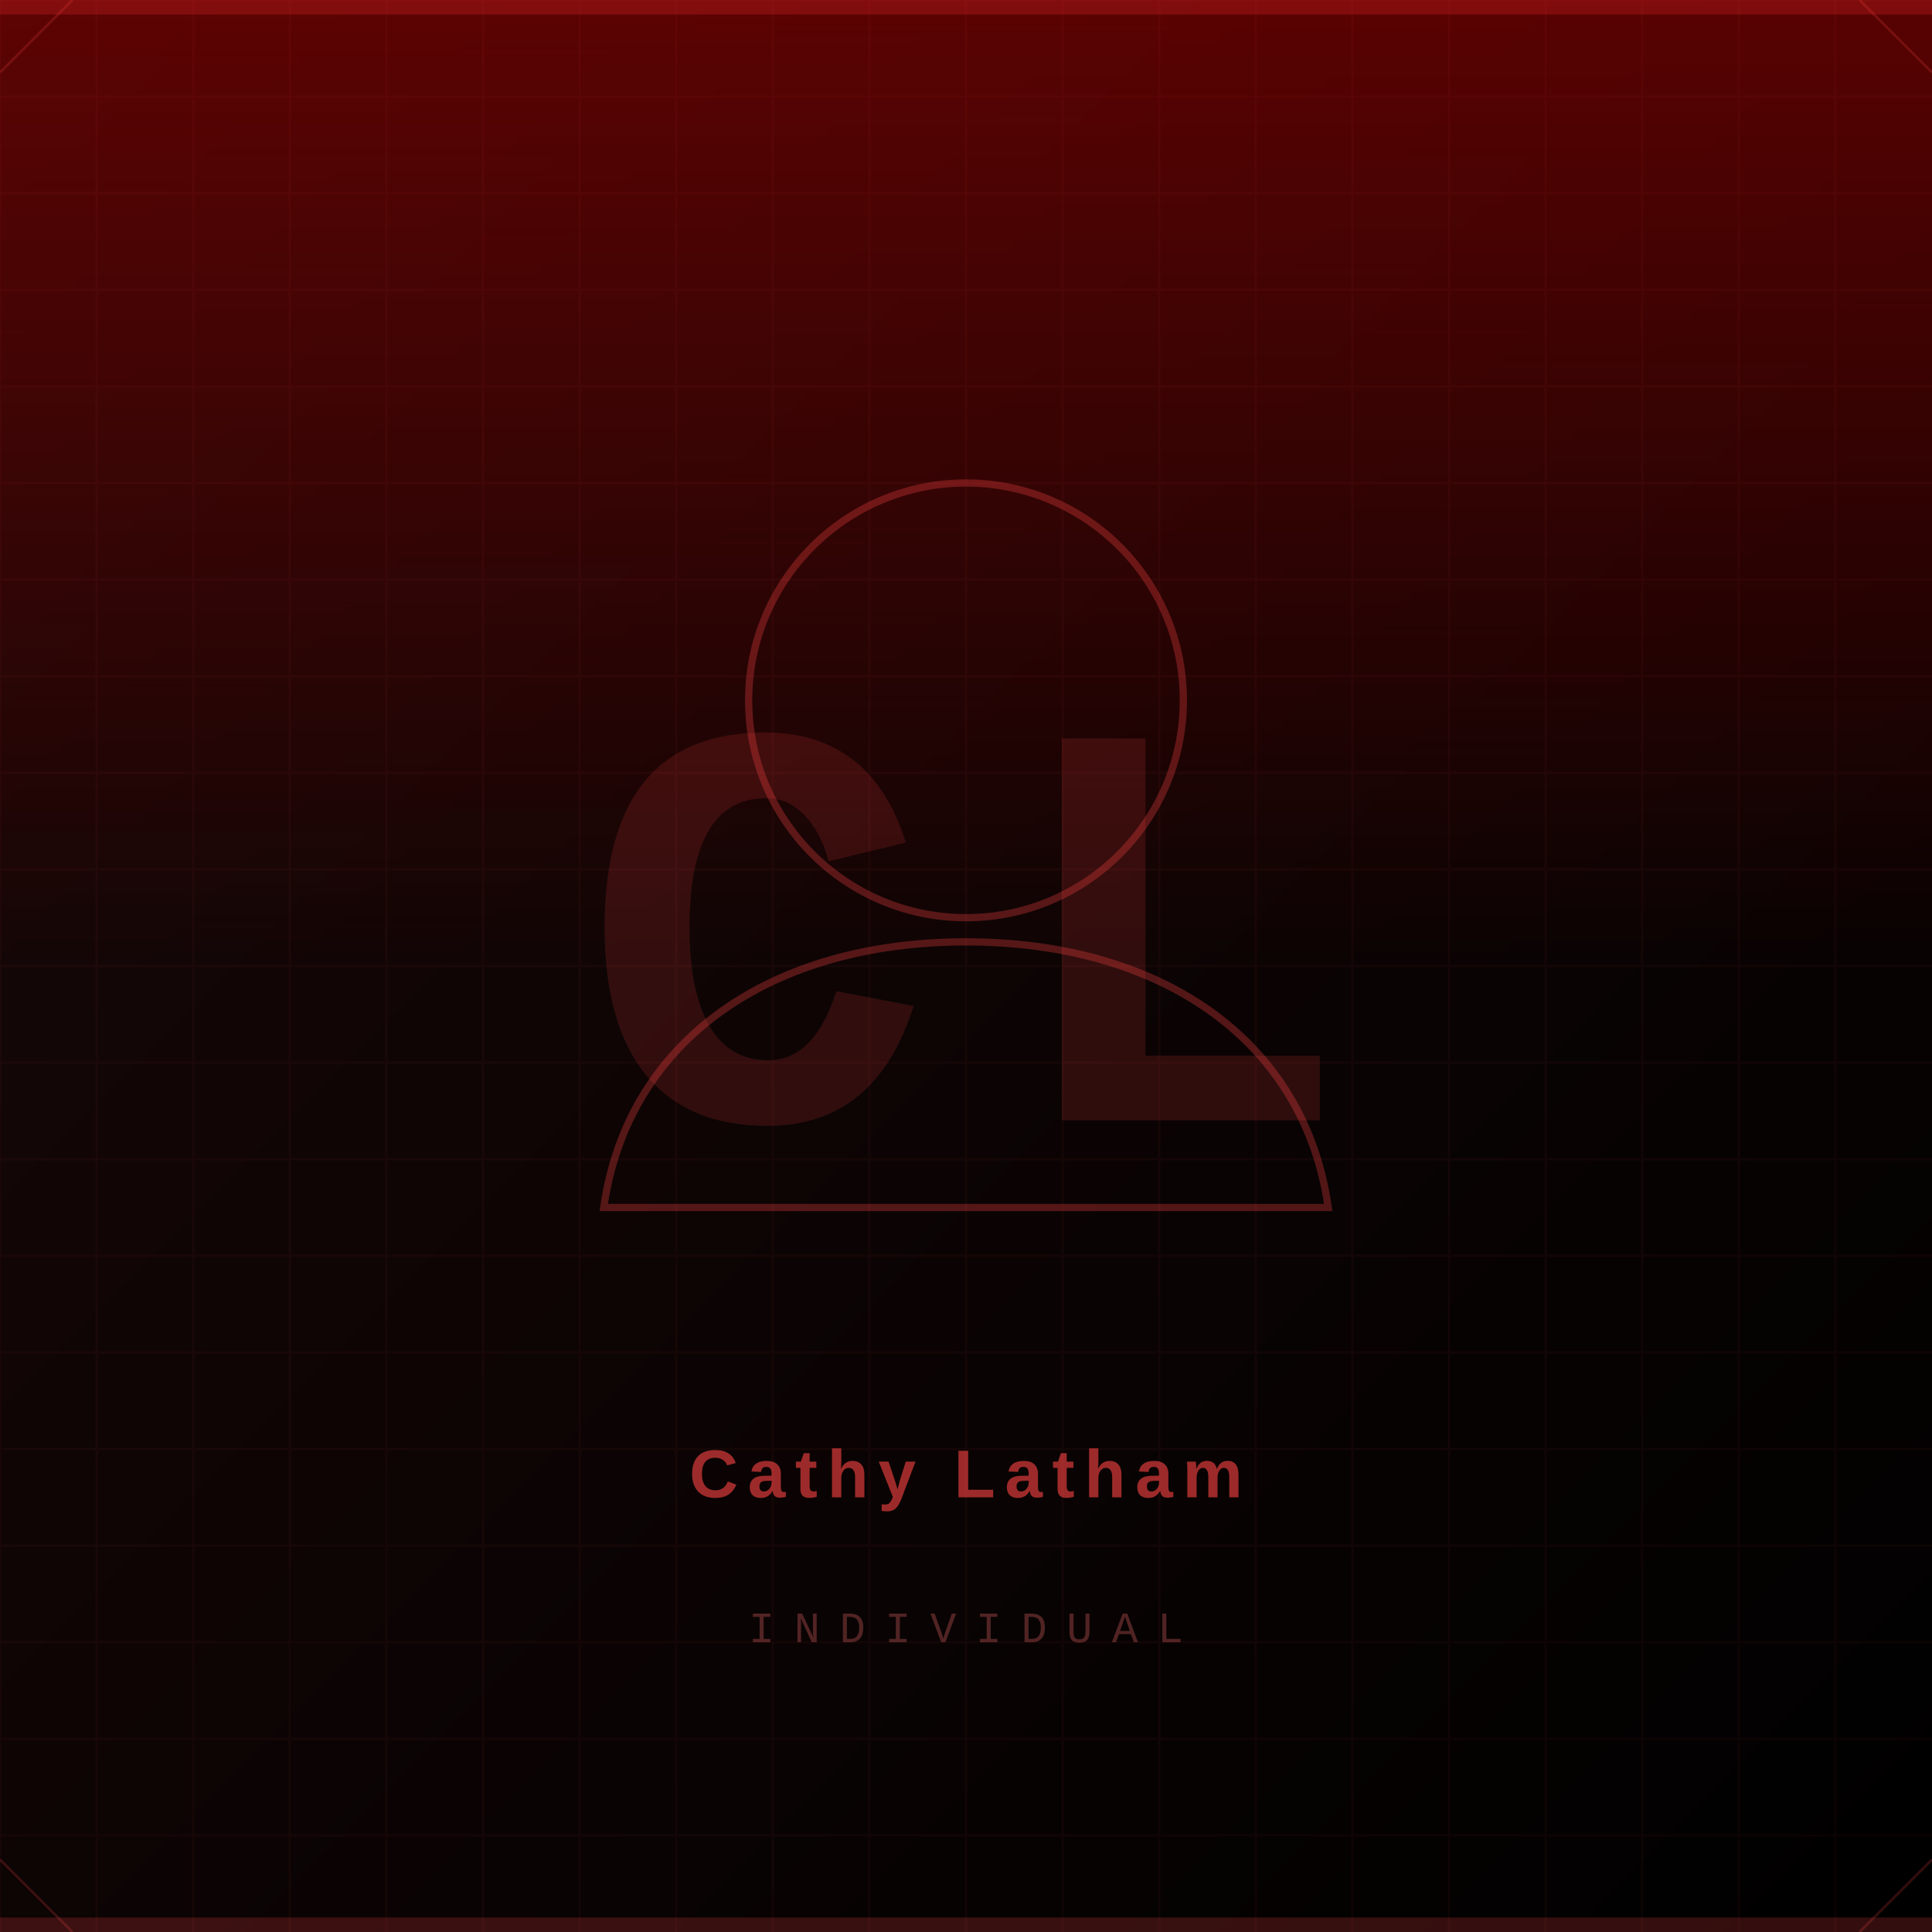
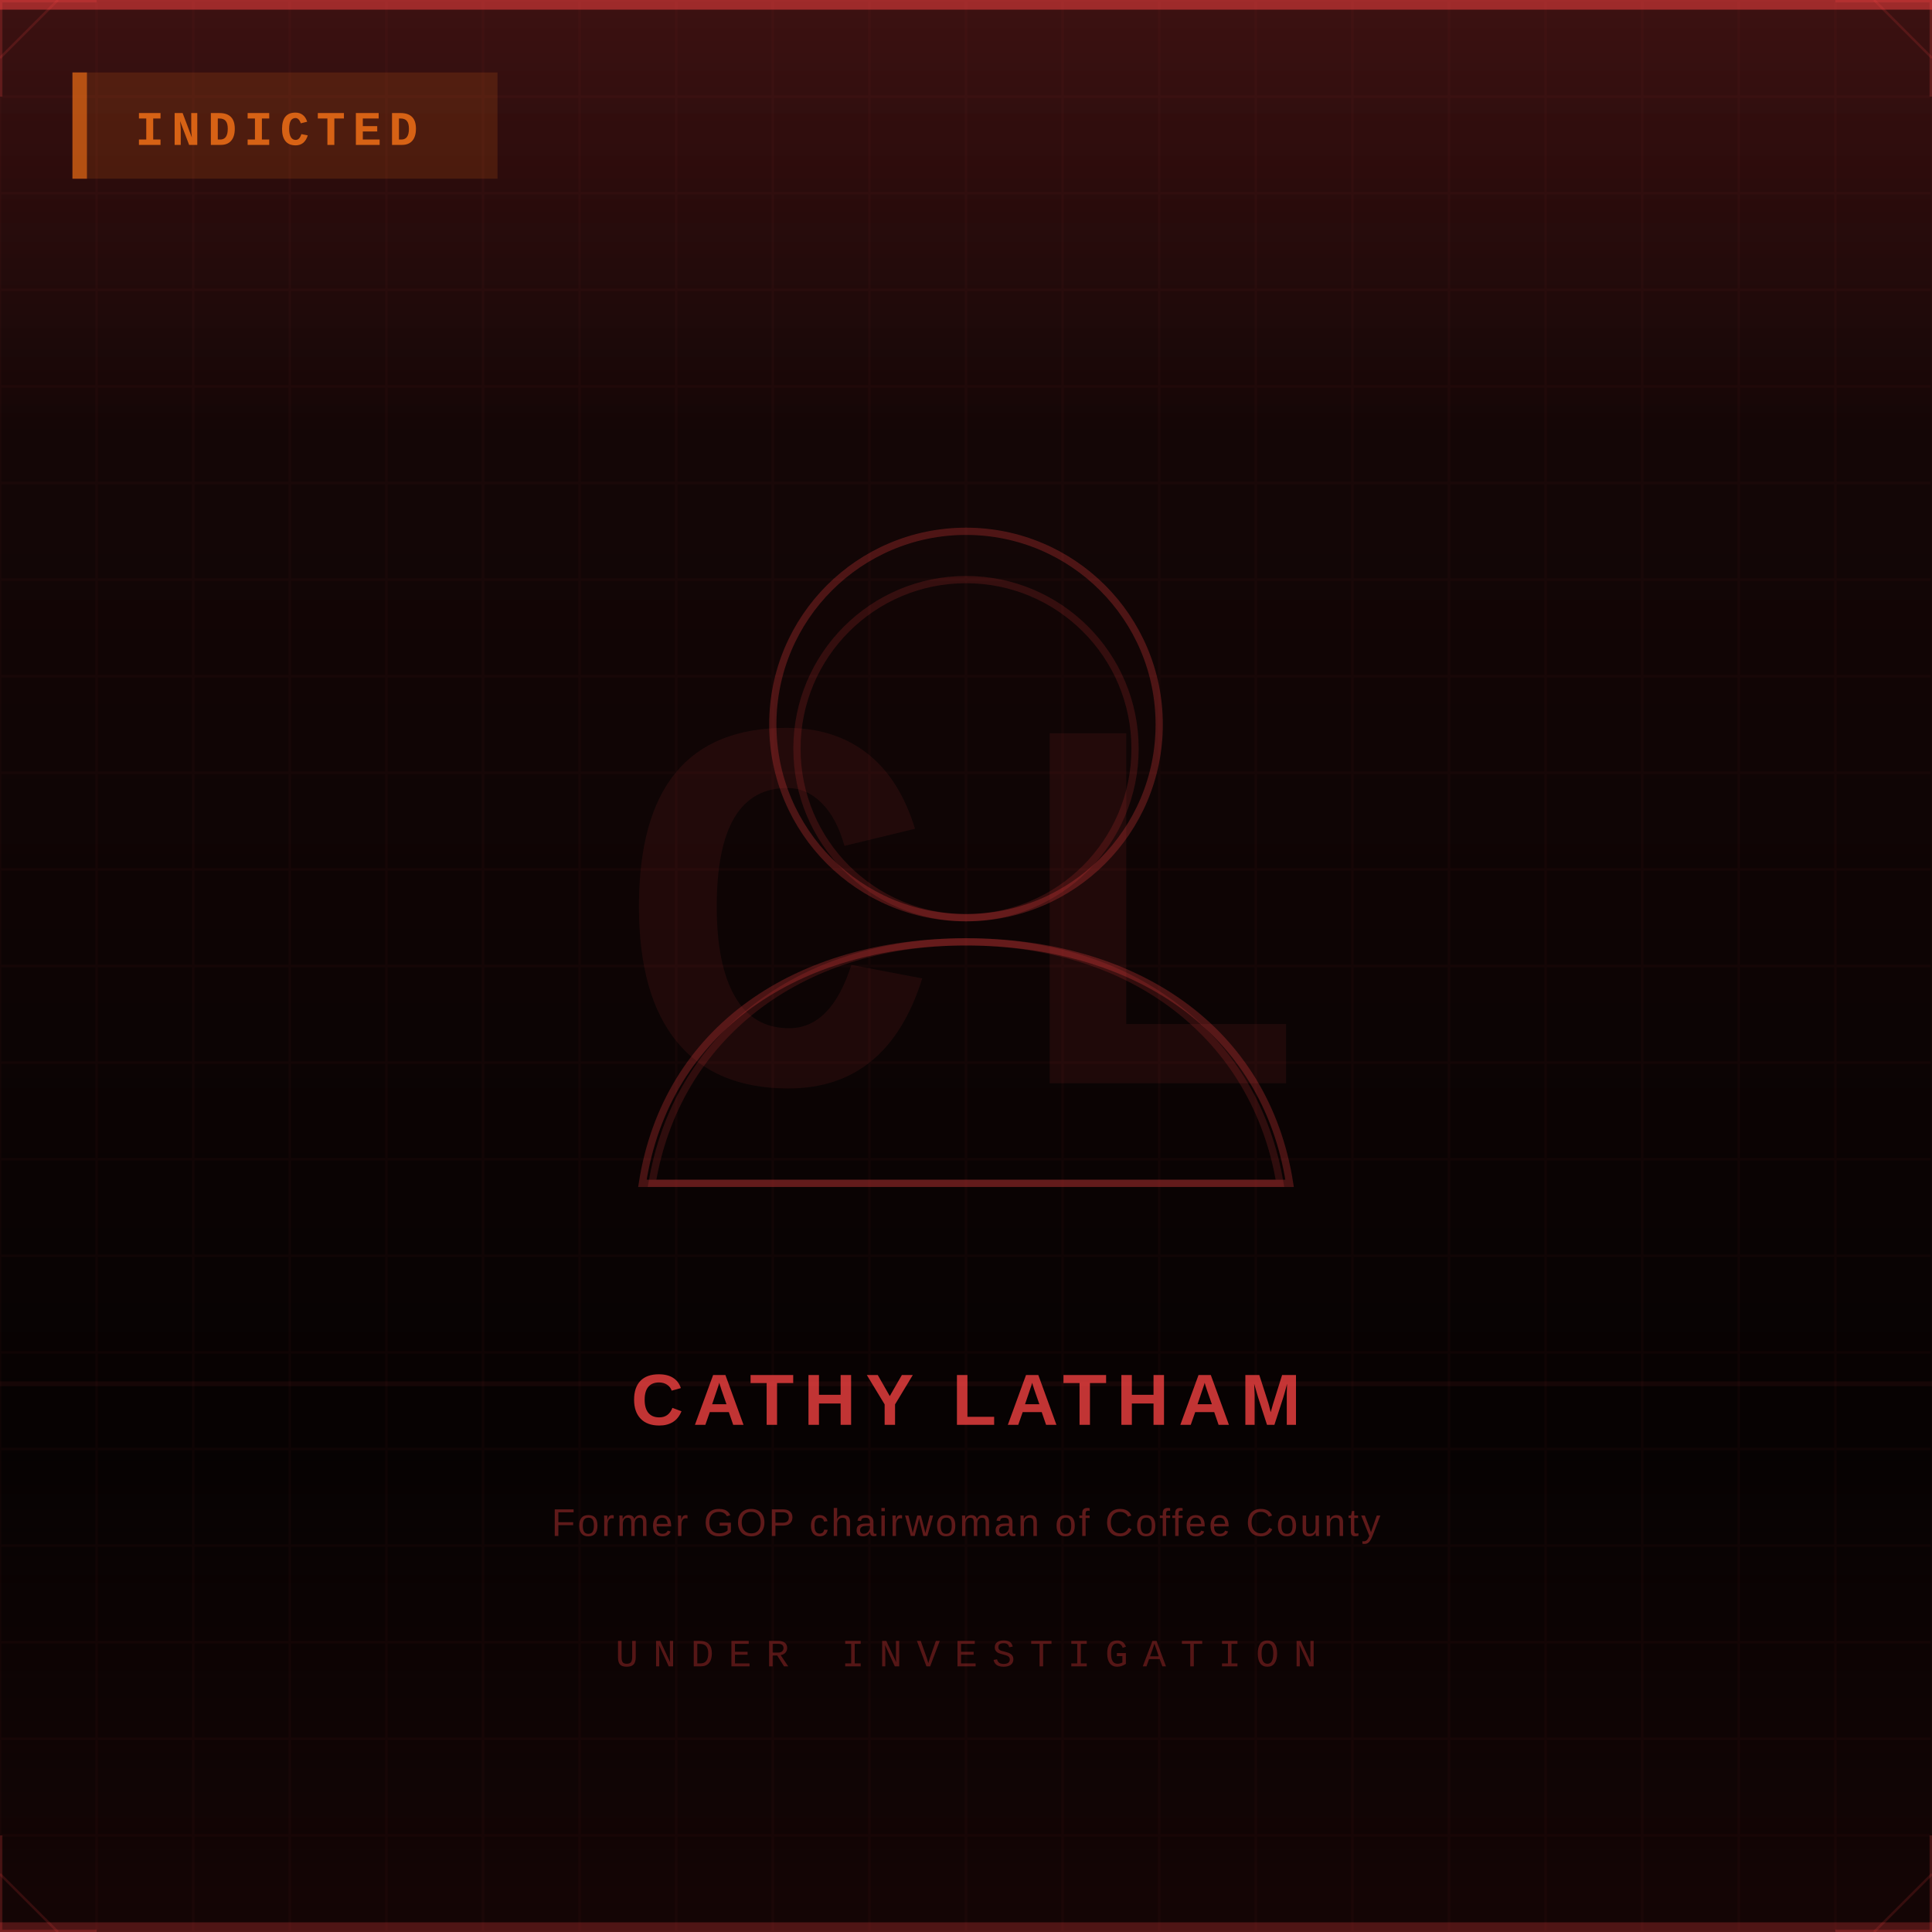
<svg xmlns="http://www.w3.org/2000/svg" width="400" height="400" viewBox="0 0 400 400">
  <defs>
-     <linearGradient id="bg" x1="0" y1="0" x2="1" y2="1">
+     <linearGradient id="bg" x1="0" y1="0" x2="0" y2="1">
      <stop offset="0%" stop-color="#1a0808" />
      <stop offset="100%" stop-color="#000000" />
    </linearGradient>
-     <linearGradient id="accent" x1="0" y1="0" x2="0" y2="1">
-       <stop offset="0%" stop-color="#8b0000" stop-opacity="0.6" />
-       <stop offset="100%" stop-color="#8b0000" stop-opacity="0" />
+     <linearGradient id="glow" x1="0" y1="0" x2="0" y2="1">
+       <stop offset="0%" stop-color="#ff4444" stop-opacity="0.15" />
+       <stop offset="50%" stop-color="#ff4444" stop-opacity="0" />
+     </linearGradient>
+     <linearGradient id="bottomFade" x1="0" y1="0" x2="0" y2="1">
+       <stop offset="0%" stop-color="#ff4444" stop-opacity="0" />
+       <stop offset="100%" stop-color="#ff4444" stop-opacity="0.08" />
    </linearGradient>
  </defs>
  <rect width="400" height="400" fill="url(#bg)" />
-   <rect x="0" y="0" width="400" height="3" fill="#ff4444" opacity="0.4" />
-   <rect x="0" y="397" width="400" height="3" fill="#ff4444" opacity="0.2" />
-   <rect width="400" height="200" fill="url(#accent)" />
-   <g opacity="0.04" stroke="#ff4444" stroke-width="0.5">
+   <rect width="400" height="180" fill="url(#glow)" />
+   <rect y="300" width="400" height="100" fill="url(#bottomFade)" />
+   <g opacity="0.035" stroke="#ff4444" stroke-width="0.5">
    <line x1="0" y1="0" x2="0" y2="400" />
    <line x1="20" y1="0" x2="20" y2="400" />
    <line x1="40" y1="0" x2="40" y2="400" />
    <line x1="60" y1="0" x2="60" y2="400" />
    <line x1="80" y1="0" x2="80" y2="400" />
    <line x1="100" y1="0" x2="100" y2="400" />
    <line x1="120" y1="0" x2="120" y2="400" />
    <line x1="140" y1="0" x2="140" y2="400" />
    <line x1="160" y1="0" x2="160" y2="400" />
    <line x1="180" y1="0" x2="180" y2="400" />
    <line x1="200" y1="0" x2="200" y2="400" />
    <line x1="220" y1="0" x2="220" y2="400" />
    <line x1="240" y1="0" x2="240" y2="400" />
    <line x1="260" y1="0" x2="260" y2="400" />
    <line x1="280" y1="0" x2="280" y2="400" />
    <line x1="300" y1="0" x2="300" y2="400" />
    <line x1="320" y1="0" x2="320" y2="400" />
    <line x1="340" y1="0" x2="340" y2="400" />
    <line x1="360" y1="0" x2="360" y2="400" />
    <line x1="380" y1="0" x2="380" y2="400" />
+     <line x1="400" y1="0" x2="400" y2="400" />
    <line x1="0" y1="0" x2="400" y2="0" />
    <line x1="0" y1="20" x2="400" y2="20" />
    <line x1="0" y1="40" x2="400" y2="40" />
    <line x1="0" y1="60" x2="400" y2="60" />
    <line x1="0" y1="80" x2="400" y2="80" />
    <line x1="0" y1="100" x2="400" y2="100" />
    <line x1="0" y1="120" x2="400" y2="120" />
    <line x1="0" y1="140" x2="400" y2="140" />
    <line x1="0" y1="160" x2="400" y2="160" />
    <line x1="0" y1="180" x2="400" y2="180" />
    <line x1="0" y1="200" x2="400" y2="200" />
    <line x1="0" y1="220" x2="400" y2="220" />
    <line x1="0" y1="240" x2="400" y2="240" />
    <line x1="0" y1="260" x2="400" y2="260" />
    <line x1="0" y1="280" x2="400" y2="280" />
    <line x1="0" y1="300" x2="400" y2="300" />
    <line x1="0" y1="320" x2="400" y2="320" />
    <line x1="0" y1="340" x2="400" y2="340" />
    <line x1="0" y1="360" x2="400" y2="360" />
    <line x1="0" y1="380" x2="400" y2="380" />
+     <line x1="0" y1="400" x2="400" y2="400" />
  </g>
-   <text x="200" y="200" font-family="'Courier New',monospace" font-size="120" font-weight="900" fill="#ff4444" opacity="0.15" text-anchor="middle" dominant-baseline="central" letter-spacing="15">CL</text>
-   <circle cx="200" cy="145" r="45" fill="none" stroke="#ff4444" stroke-width="1.5" opacity="0.3" />
-   <path d="M200 195 C160 195 130 215 125 250 L275 250 C270 215 240 195 200 195Z" fill="none" stroke="#ff4444" stroke-width="1.5" opacity="0.3" />
-   <text x="200" y="310" font-family="'Helvetica Neue',Arial,sans-serif" font-size="14" font-weight="700" fill="#ff4444" opacity="0.6" text-anchor="middle" letter-spacing="2" text-transform="uppercase">Cathy Latham</text>
-   <text x="200" y="340" font-family="'Courier New',monospace" font-size="9" fill="#994444" opacity="0.5" text-anchor="middle" letter-spacing="4" text-transform="uppercase">INDIVIDUAL</text>
-   <line x1="0" y1="15" x2="15" y2="0" stroke="#ff4444" stroke-width="0.5" opacity="0.2" />
-   <line x1="385" y1="0" x2="400" y2="15" stroke="#ff4444" stroke-width="0.5" opacity="0.2" />
-   <line x1="0" y1="385" x2="15" y2="400" stroke="#ff4444" stroke-width="0.5" opacity="0.2" />
-   <line x1="385" y1="400" x2="400" y2="385" stroke="#ff4444" stroke-width="0.5" opacity="0.2" />
+   <rect x="0" y="286" width="400" height="1" fill="#ff4444" opacity="0.06" />
+   <rect x="0" y="0" width="400" height="2" fill="#ff4444" opacity="0.5" />
+   <circle cx="200" cy="155" r="35" fill="none" stroke="#ff4444" stroke-width="1.5" opacity="0.15" />
+   <path d="M200 195 C165 195 140 215 135 245 L265 245 C260 215 235 195 200 195Z" fill="none" stroke="#ff4444" stroke-width="1.5" opacity="0.15" />
+   <text x="200" y="195" font-family="'Courier New',monospace" font-size="110" font-weight="900" fill="#ff4444" opacity="0.08" text-anchor="middle" dominant-baseline="central" letter-spacing="12">CL</text>
+   <circle cx="200" cy="150" r="40" fill="none" stroke="#ff4444" stroke-width="1.5" opacity="0.25" />
+   <path d="M200 195 C165 195 138 213 133 245 L267 245 C262 213 235 195 200 195Z" fill="none" stroke="#ff4444" stroke-width="1.5" opacity="0.25" />
+   <rect x="15" y="15" width="88" height="22" fill="#f97316" opacity="0.15" />
+   <rect x="15" y="15" width="3" height="22" fill="#f97316" opacity="0.6" />
+   <text x="28" y="30" font-family="'Courier New',monospace" font-size="10" font-weight="700" fill="#f97316" opacity="0.8" letter-spacing="1.5">INDICTED</text>
+   <text x="200" y="295" font-family="'Helvetica Neue',Arial,sans-serif" font-size="15" font-weight="700" fill="#ff4444" opacity="0.75" text-anchor="middle" letter-spacing="2">CATHY LATHAM</text>
+   <text x="200" y="318" font-family="'Helvetica Neue',Arial,sans-serif" font-size="8" fill="#ff4444" opacity="0.35" text-anchor="middle" letter-spacing="0.5">Former GOP chairwoman of Coffee County</text>
+   <text x="200" y="345" font-family="'Courier New',monospace" font-size="8" fill="#ff4444" opacity="0.3" text-anchor="middle" letter-spacing="3">UNDER INVESTIGATION</text>
+   <polyline points="0,20 0,0 20,0" fill="none" stroke="#ff4444" stroke-width="1" opacity="0.2" />
+   <polyline points="380,0 400,0 400,20" fill="none" stroke="#ff4444" stroke-width="1" opacity="0.2" />
+   <polyline points="0,380 0,400 20,400" fill="none" stroke="#ff4444" stroke-width="1" opacity="0.2" />
+   <polyline points="380,400 400,400 400,380" fill="none" stroke="#ff4444" stroke-width="1" opacity="0.2" />
+   <rect x="0" y="398" width="400" height="2" fill="#ff4444" opacity="0.25" />
+   <line x1="0" y1="12" x2="12" y2="0" stroke="#ff4444" stroke-width="0.5" opacity="0.15" />
+   <line x1="388" y1="0" x2="400" y2="12" stroke="#ff4444" stroke-width="0.5" opacity="0.15" />
+   <line x1="0" y1="388" x2="12" y2="400" stroke="#ff4444" stroke-width="0.5" opacity="0.15" />
+   <line x1="388" y1="400" x2="400" y2="388" stroke="#ff4444" stroke-width="0.5" opacity="0.15" />
</svg>
